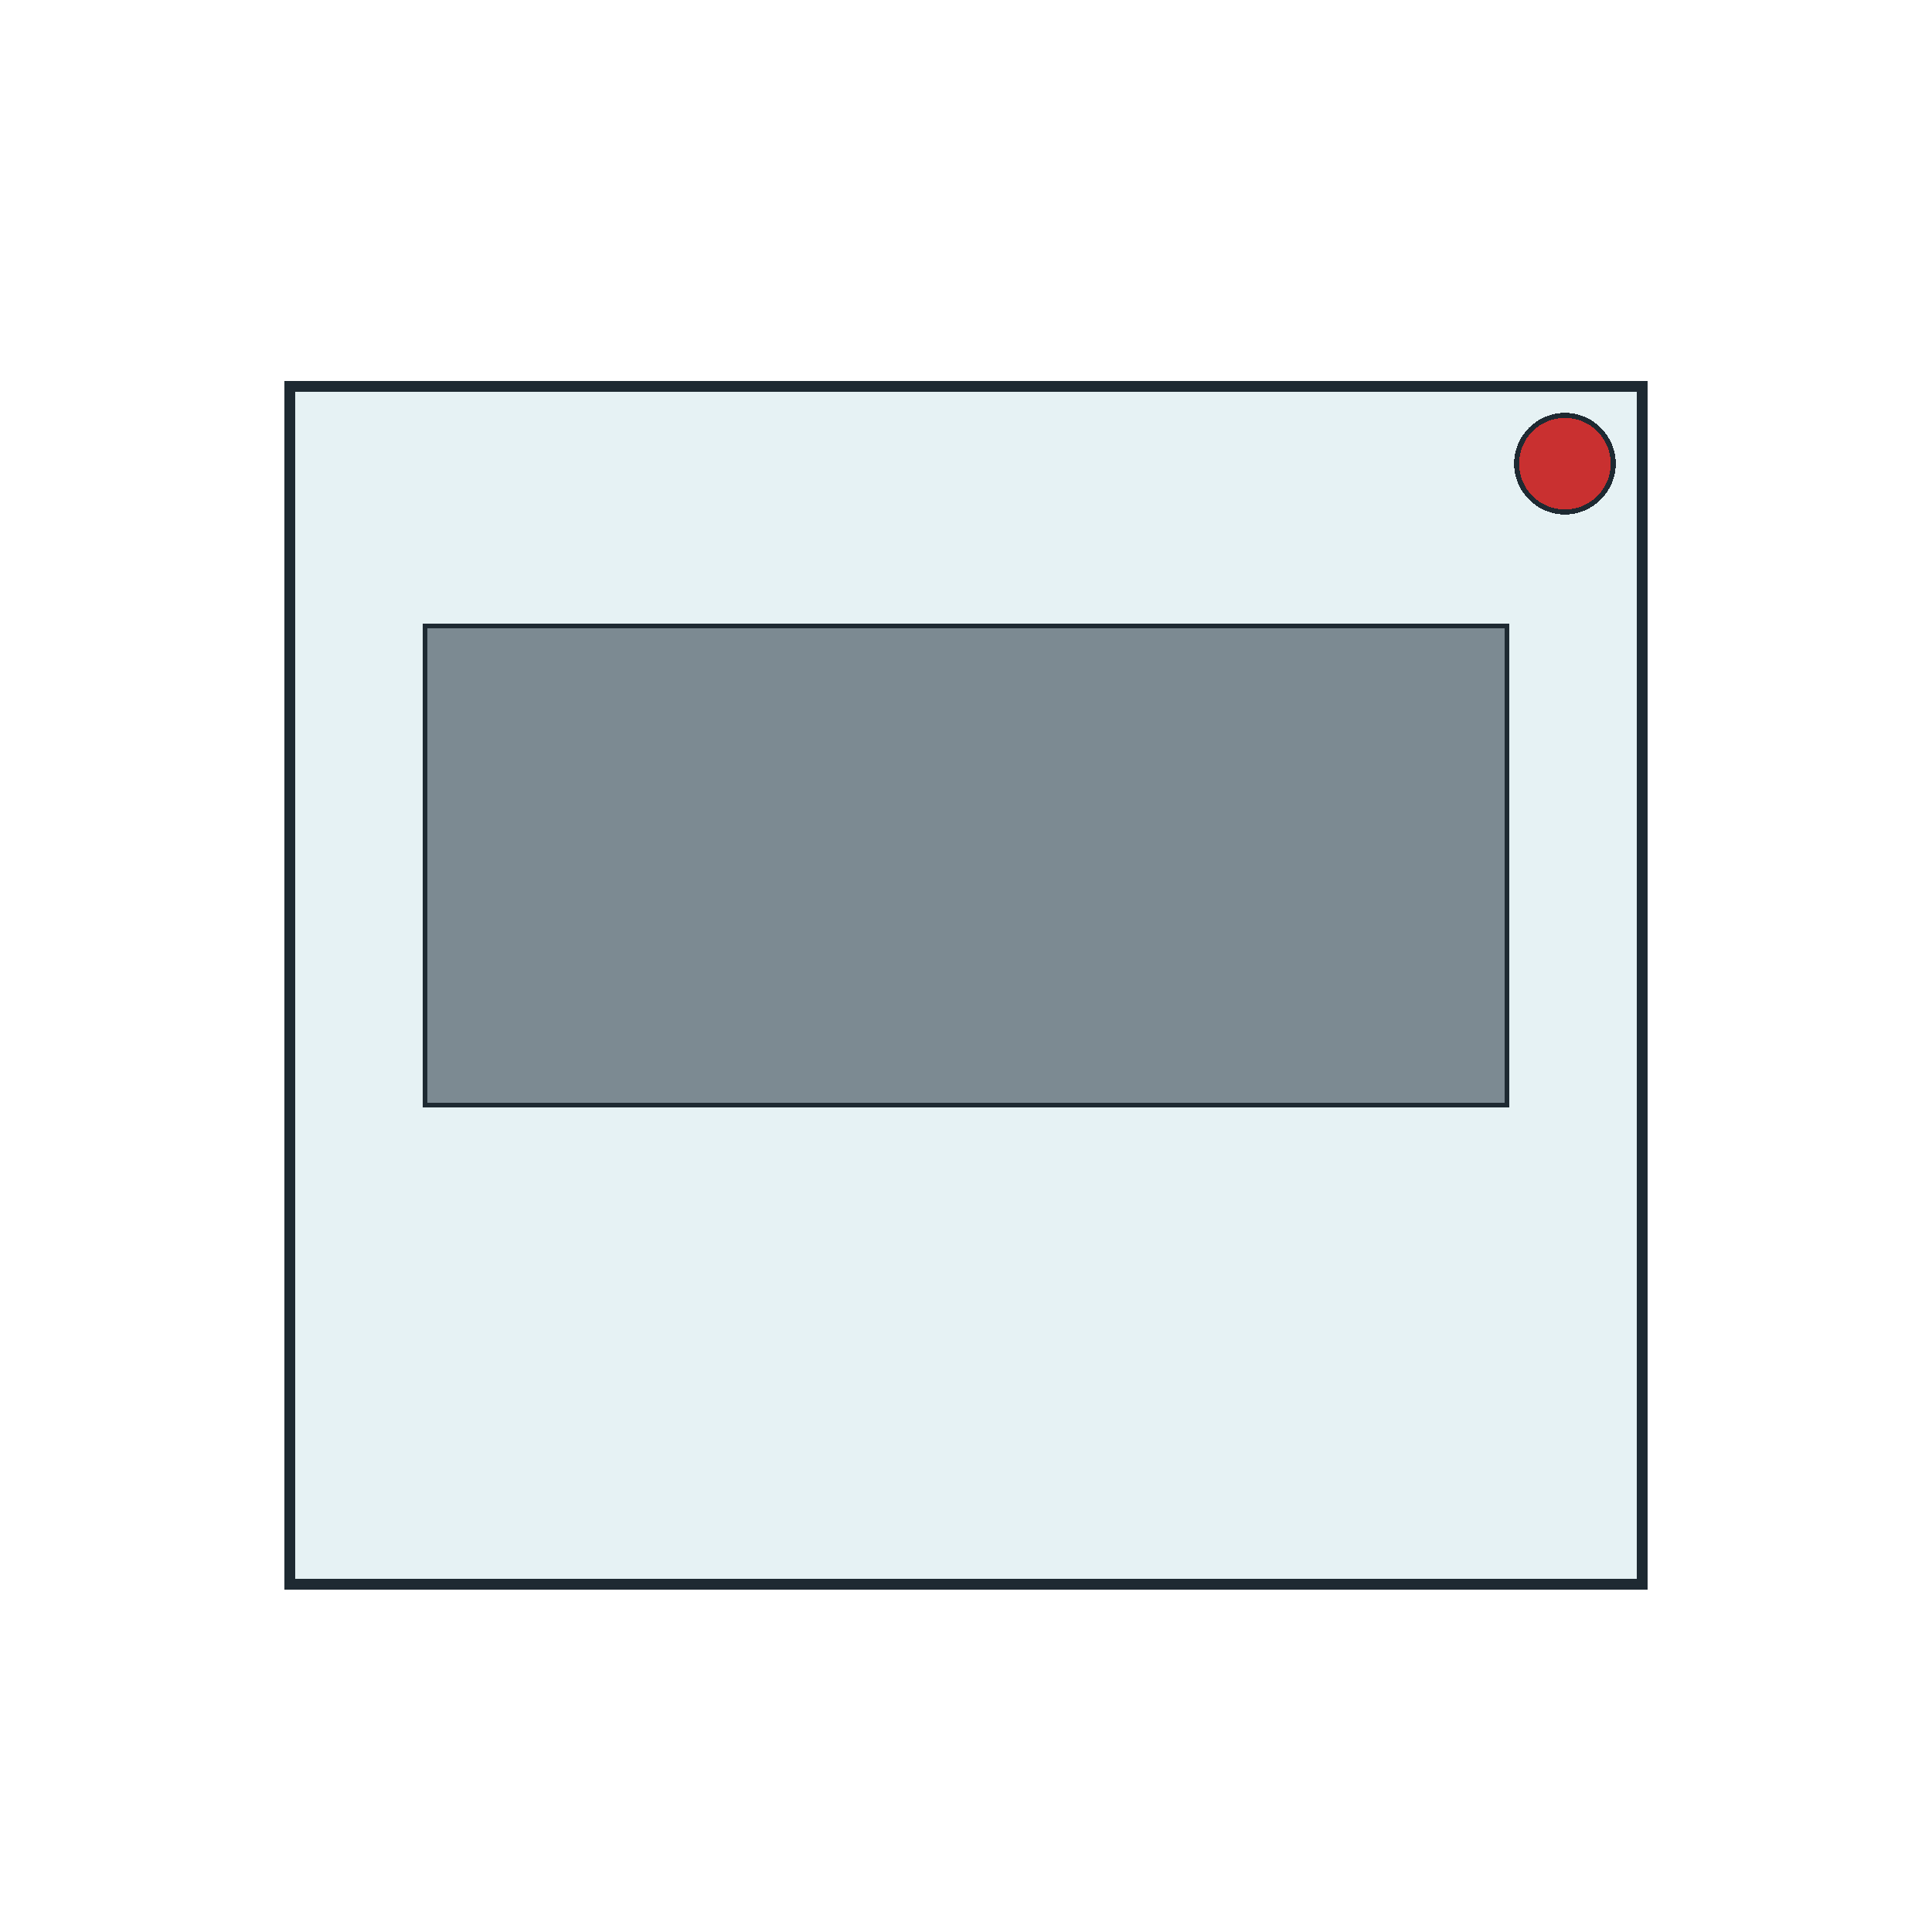
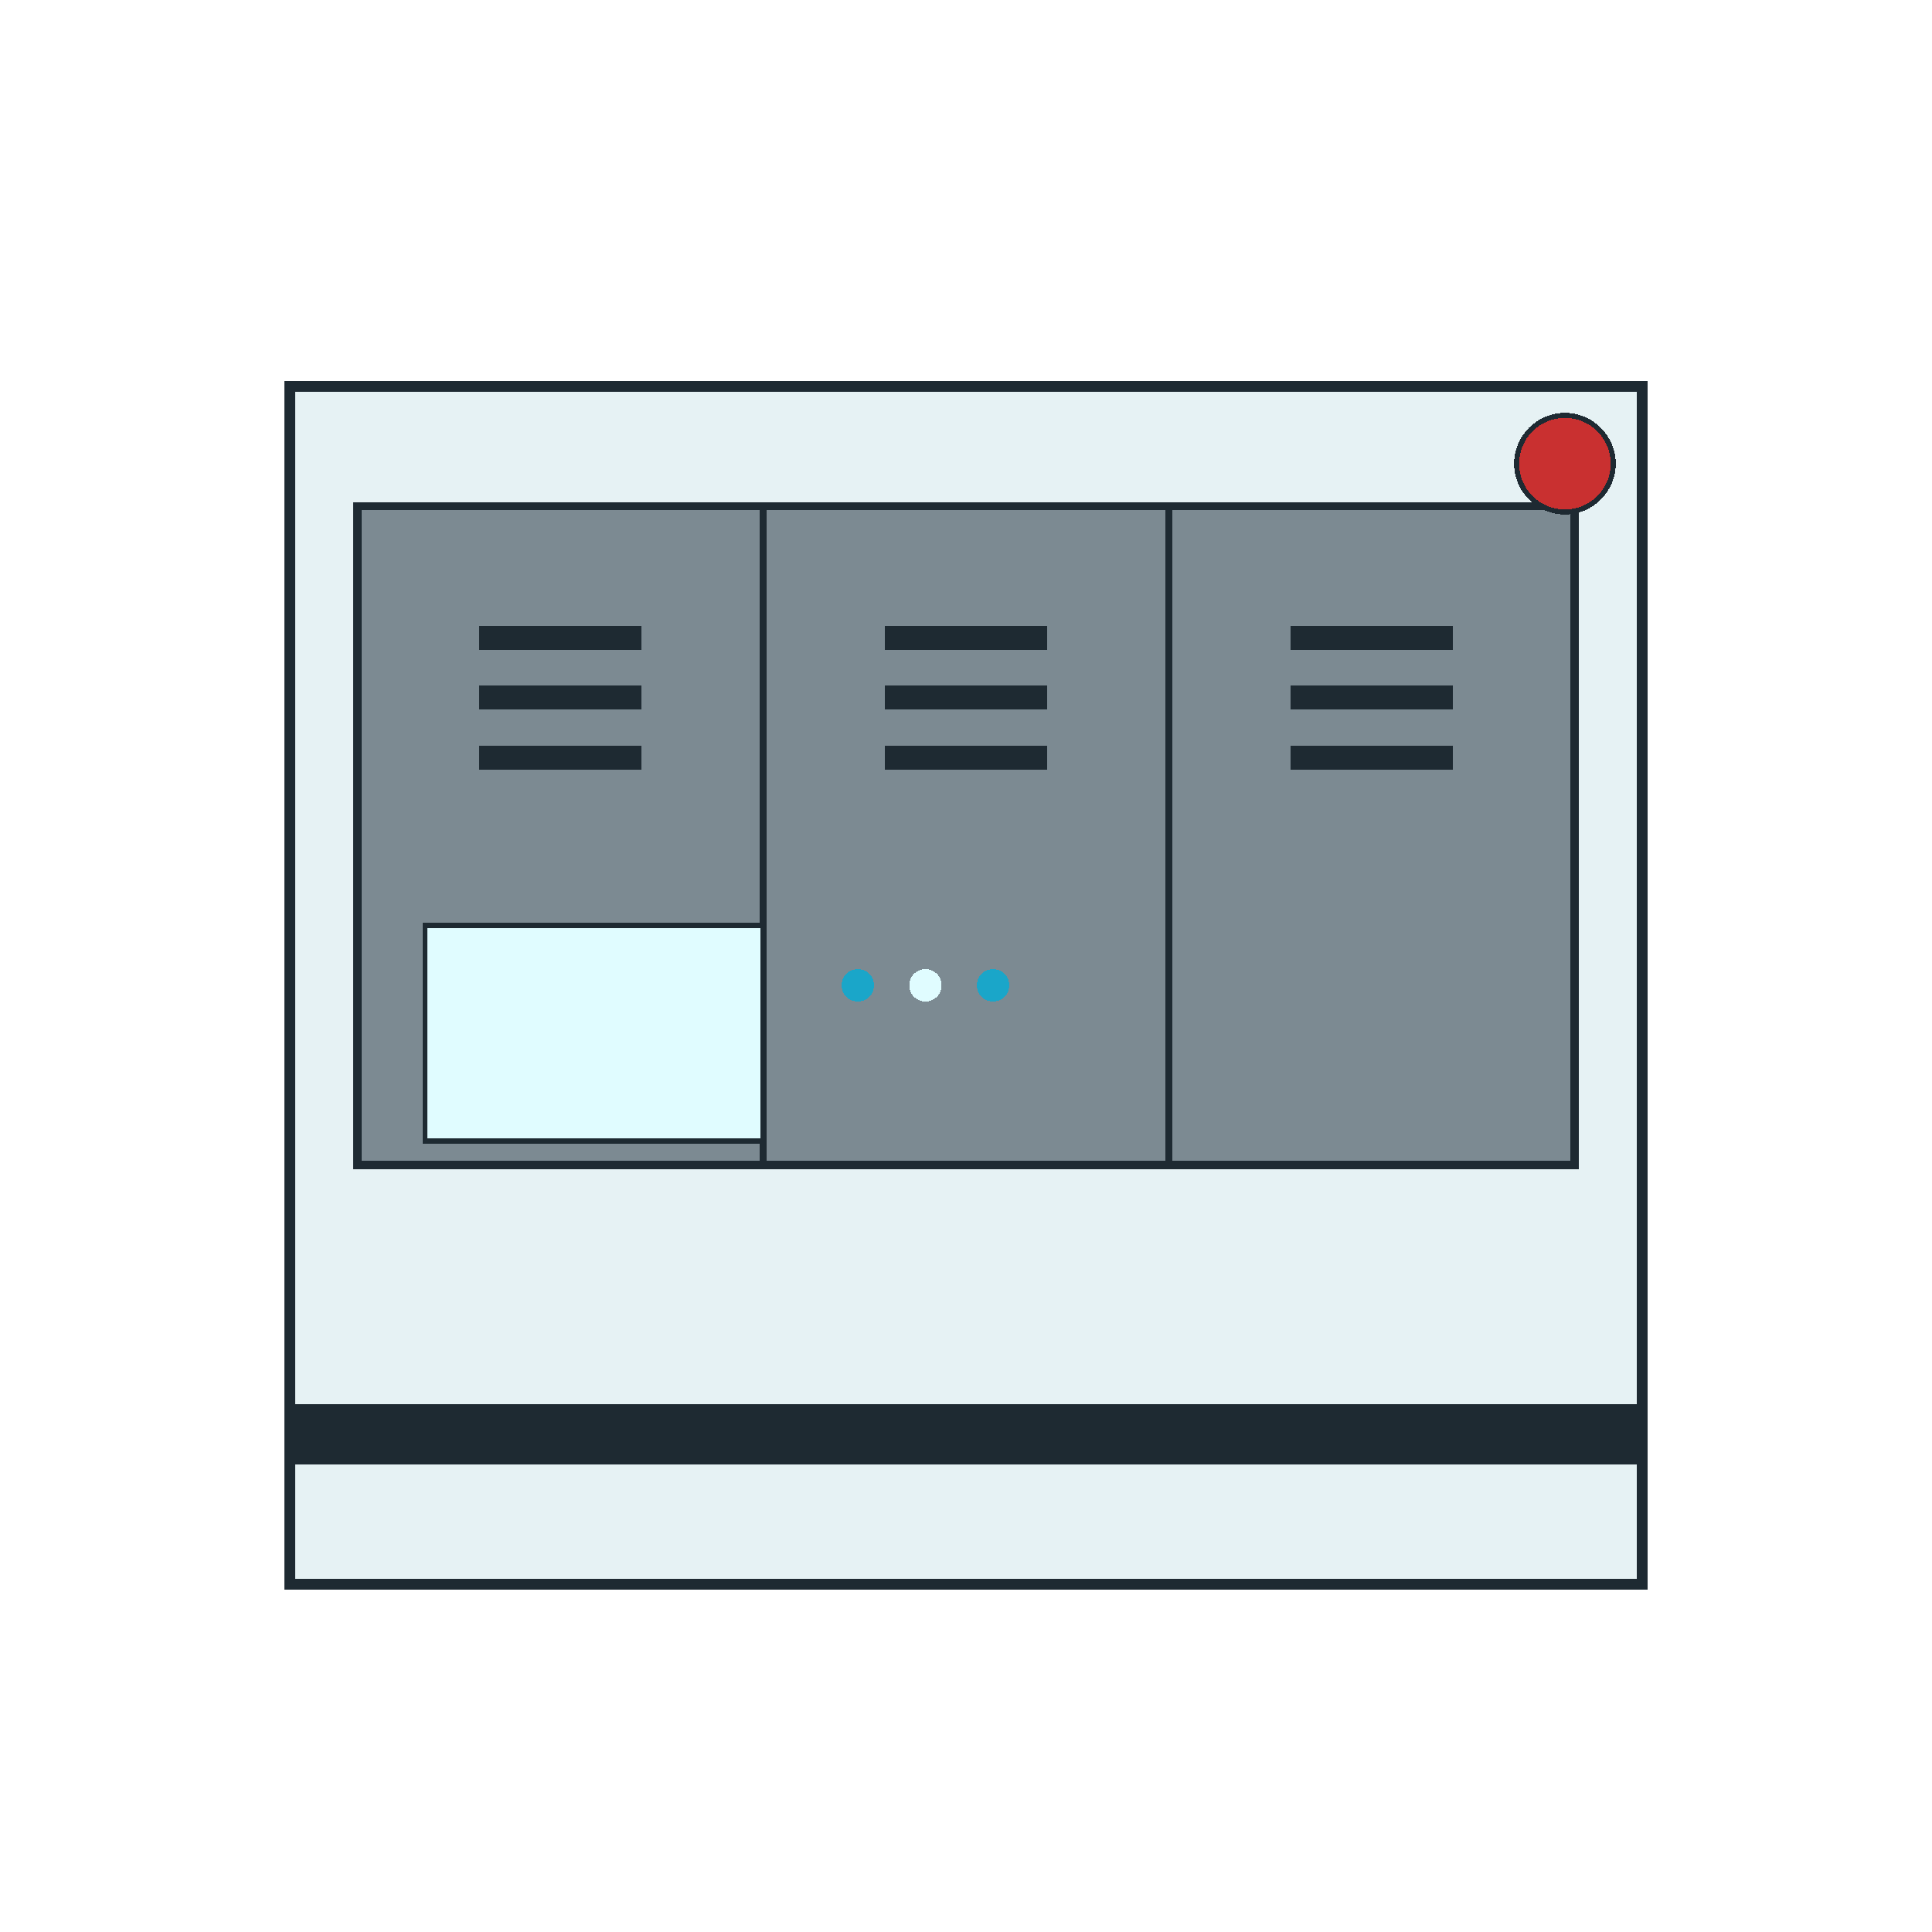
<svg xmlns="http://www.w3.org/2000/svg" viewBox="0 0 192 192" width="192" height="192" shape-rendering="crispEdges">
  <rect x="28.80" y="38.40" width="134.40" height="119.04" fill="#e6f2f4" stroke="#1e2a32" stroke-width="1.00" />
-   <rect x="42.24" y="62.21" width="107.52" height="47.62" fill="#7c8a92" stroke="#1e2a32" stroke-width="0.50" />
+   <rect x="35.52" y="50.30" width="120.96" height="65.47" fill="#7c8a92" stroke="#1e2a32" stroke-width="0.80" />
+   <line x1="75.84" y1="50.30" x2="75.84" y2="115.78" stroke="#1e2a32" stroke-width="0.70" />
+   <line x1="116.16" y1="50.30" x2="116.16" y2="115.78" stroke="#1e2a32" stroke-width="0.70" />
+   <rect x="47.62" y="62.21" width="16.13" height="2.38" fill="#1e2a32" />
+   <rect x="47.62" y="68.16" width="16.13" height="2.38" fill="#1e2a32" />
+   <rect x="47.62" y="74.11" width="16.13" height="2.38" fill="#1e2a32" />
+   <rect x="87.94" y="62.21" width="16.13" height="2.38" fill="#1e2a32" />
+   <rect x="87.94" y="68.16" width="16.13" height="2.38" fill="#1e2a32" />
+   <rect x="87.94" y="74.11" width="16.13" height="2.38" fill="#1e2a32" />
+   <rect x="128.26" y="62.21" width="16.13" height="2.38" fill="#1e2a32" />
+   <rect x="128.26" y="68.16" width="16.13" height="2.38" fill="#1e2a32" />
+   <rect x="128.26" y="74.11" width="16.13" height="2.38" fill="#1e2a32" />
+   <rect x="42.24" y="91.97" width="33.60" height="21.43" fill="#e0fcff" stroke="#1e2a32" stroke-width="0.50" />
+   <circle cx="85.25" cy="97.92" r="1.61" fill="#1aa6c9" />
+   <circle cx="91.97" cy="97.92" r="1.61" fill="#e0fcff" />
+   <circle cx="98.69" cy="97.92" r="1.61" fill="#1aa6c9" />
+   <rect x="28.80" y="139.58" width="134.40" height="5.95" fill="#1e2a32" />
  <circle cx="155.52" cy="46.08" r="4.80" fill="#c93030" stroke="#1e2a32" stroke-width="0.50" />
</svg>
